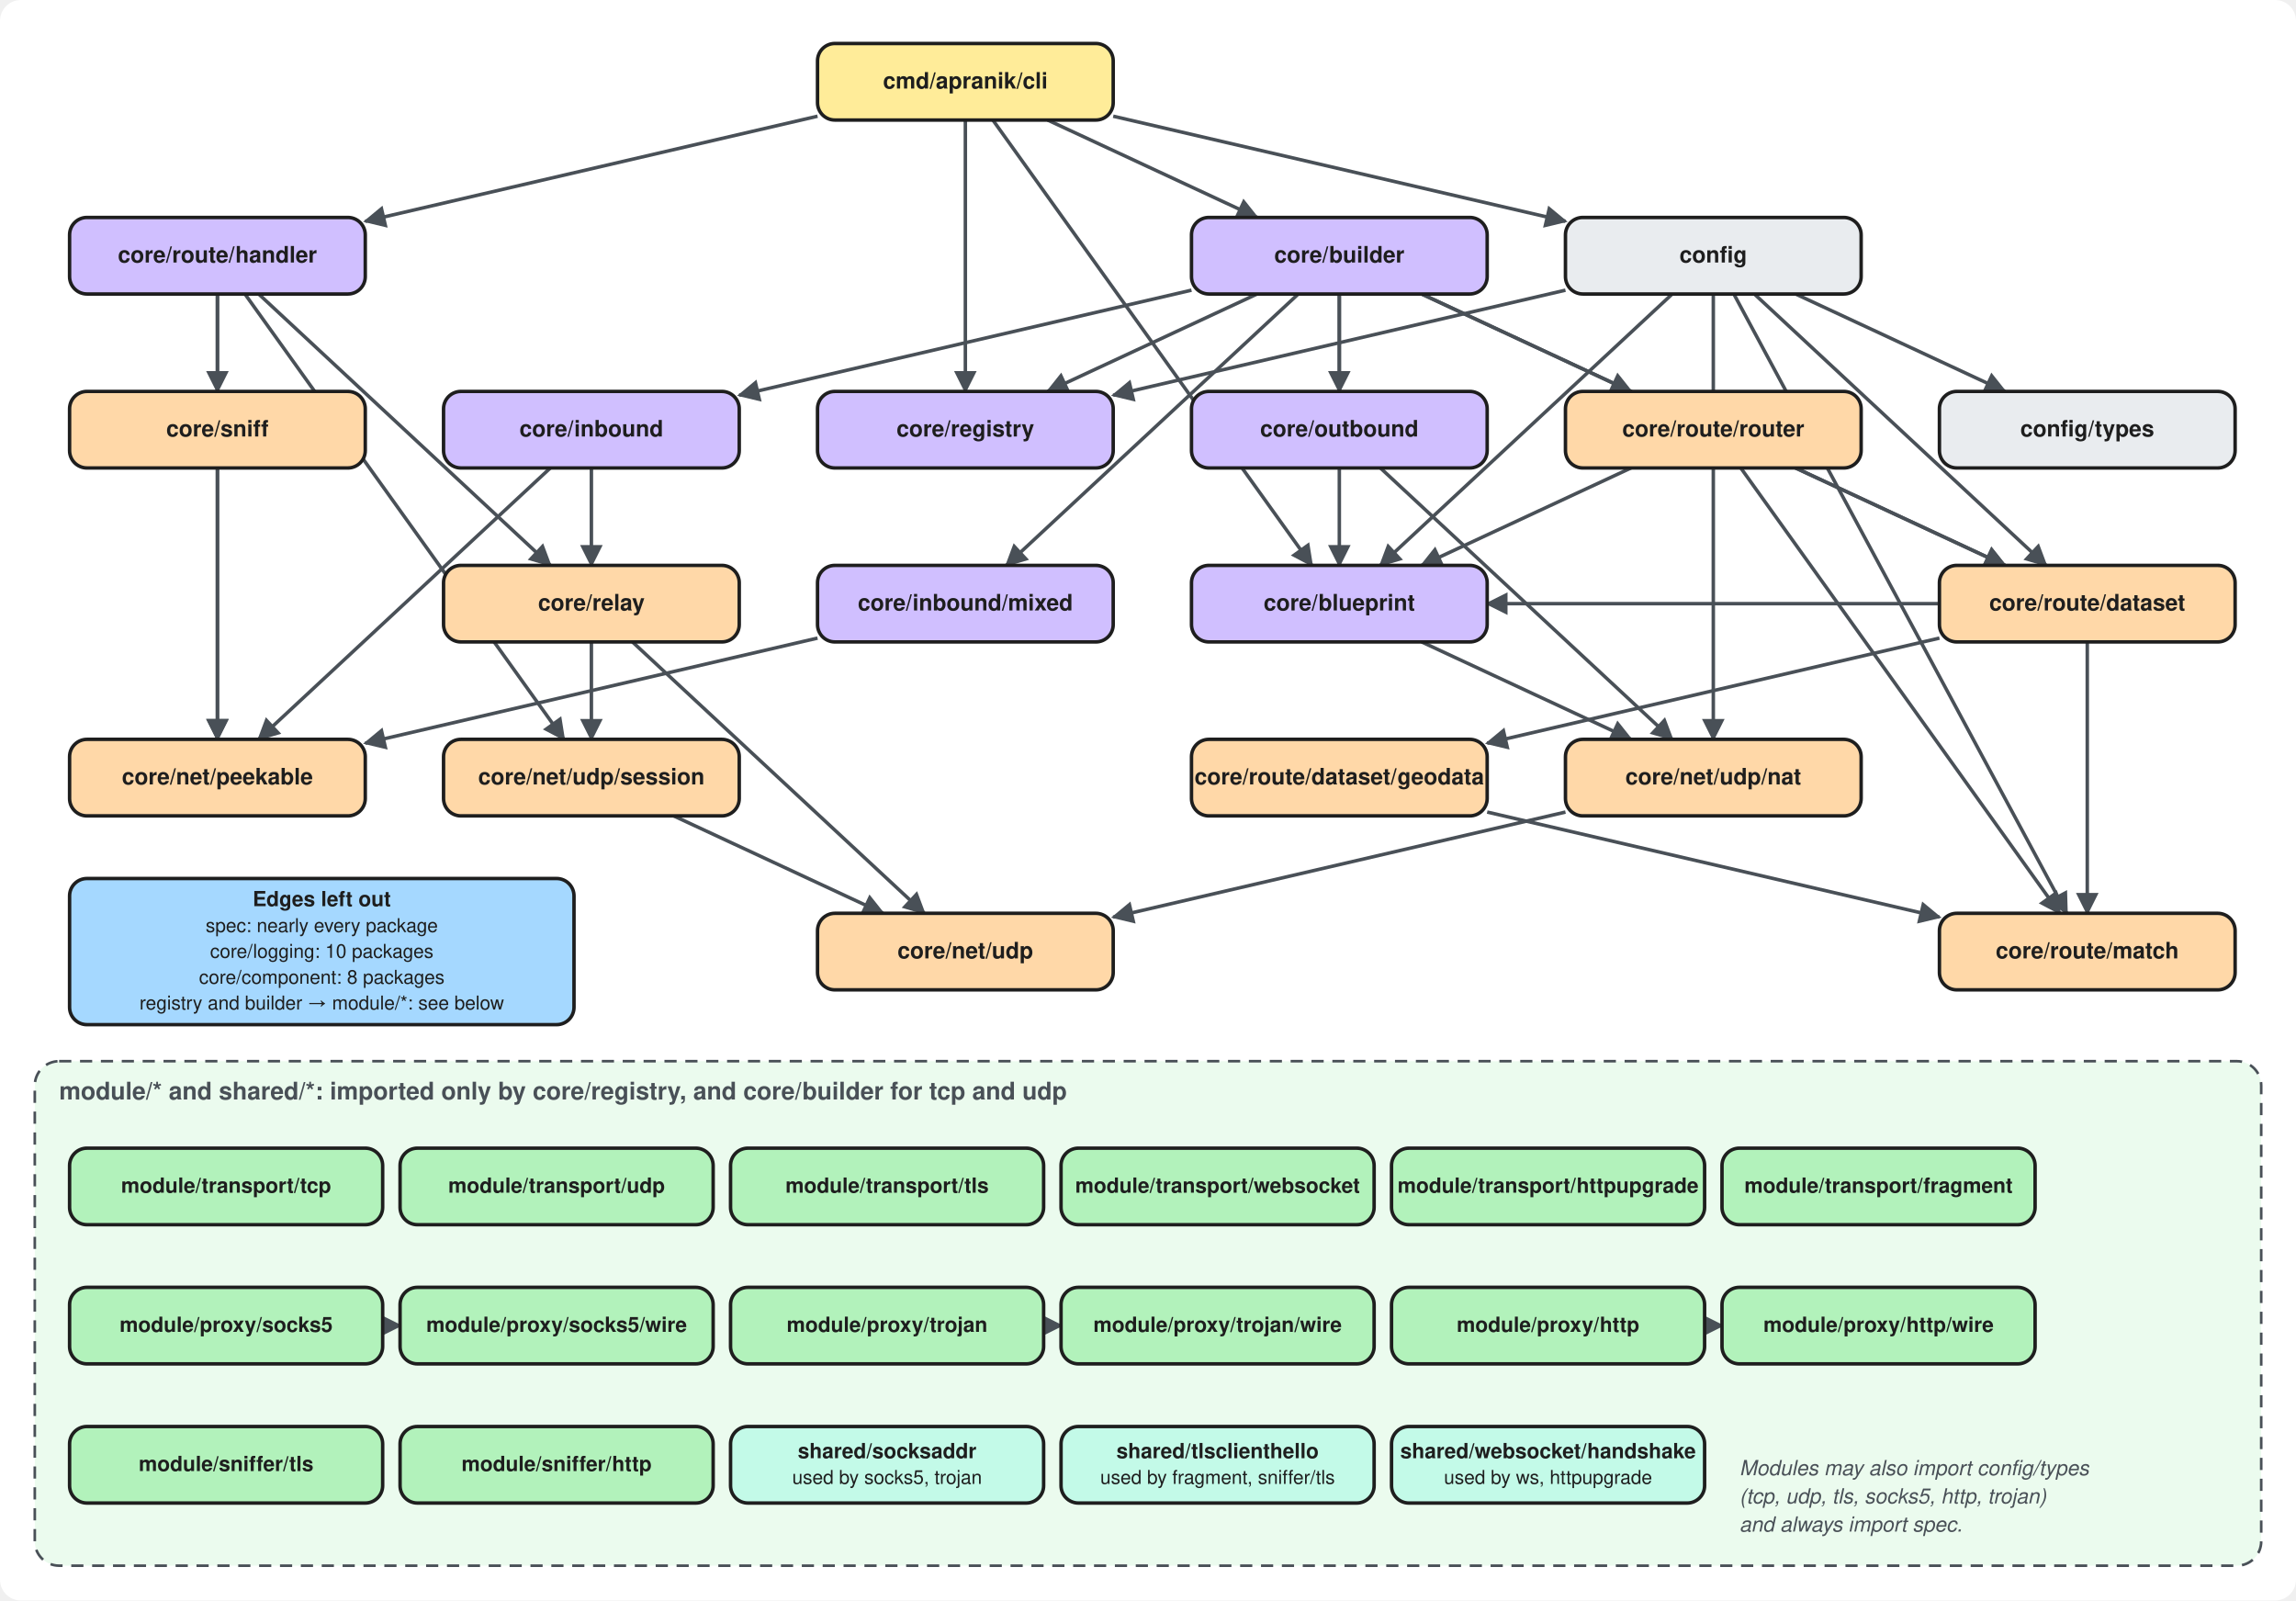
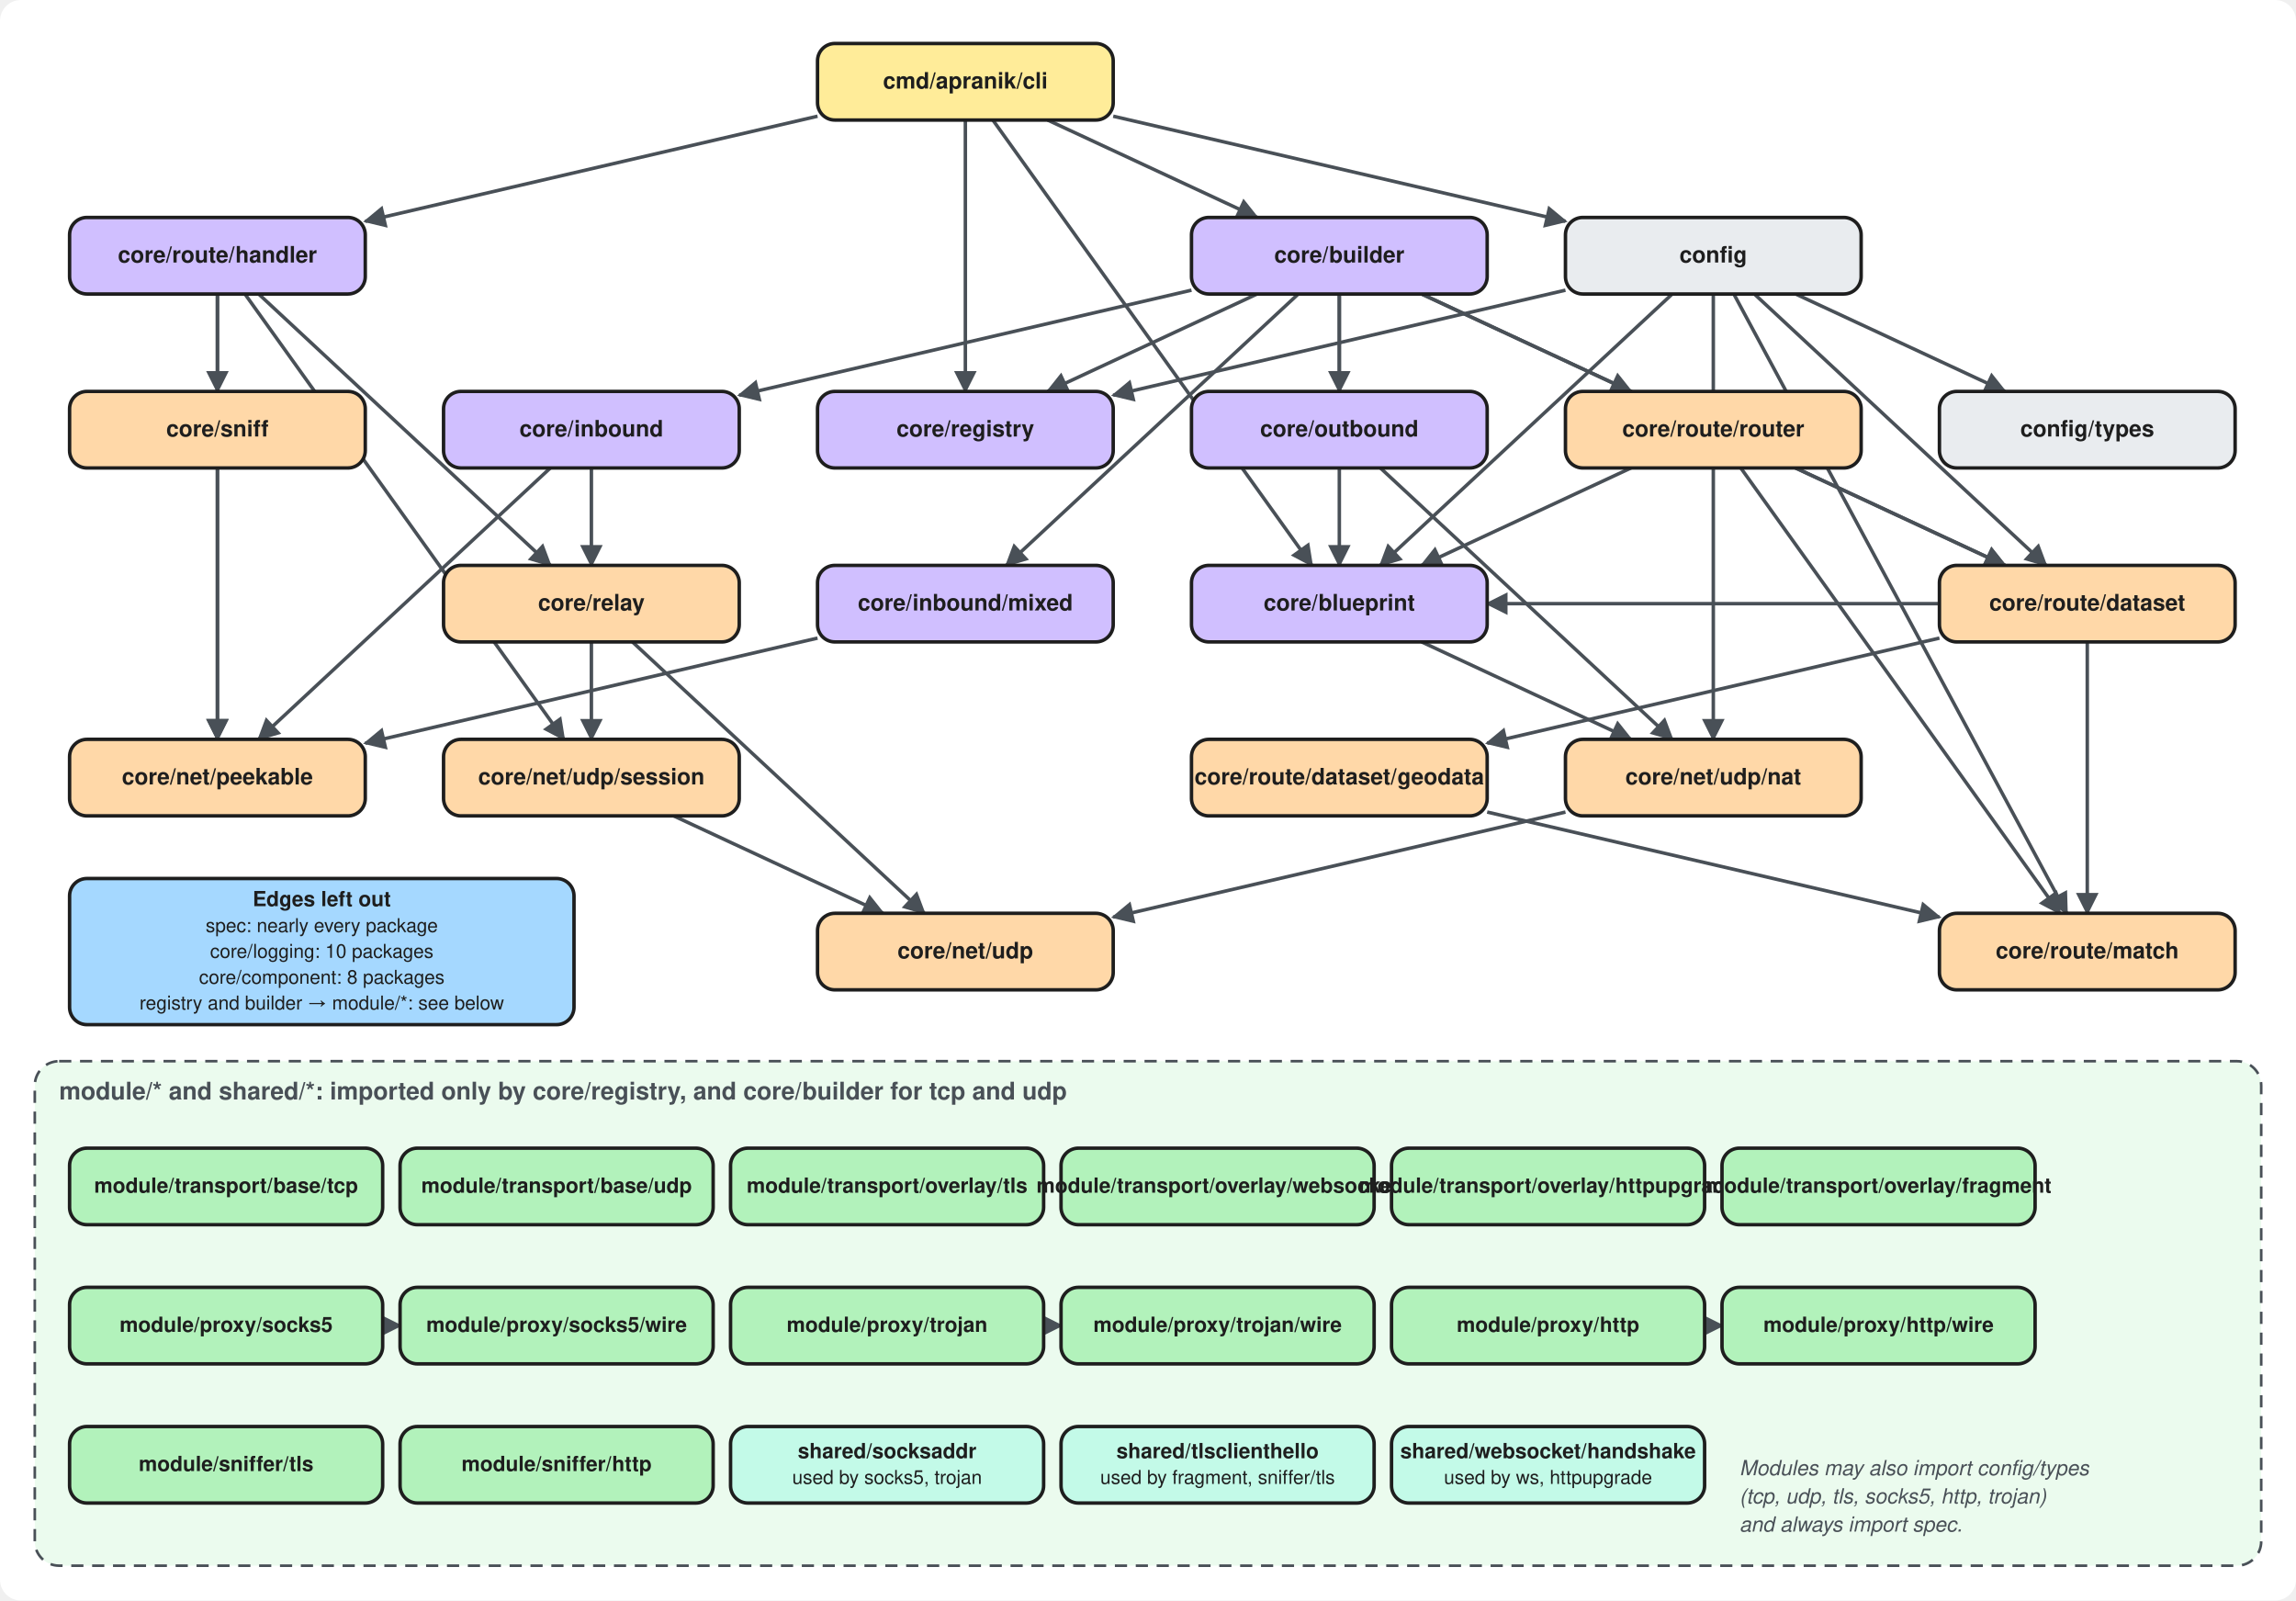
<svg xmlns="http://www.w3.org/2000/svg" viewBox="0 0 1320 920" width="1320" height="920" role="img" aria-label="Package dependency graph generated from go list">
  <defs>
    <marker id="h0" viewBox="0 0 10 10" refX="9" refY="5" markerUnits="userSpaceOnUse" markerWidth="13" markerHeight="13" orient="auto-start-reverse">
      <path d="M0,0 L10,5 L0,10 z" fill="#495057" />
    </marker>
  </defs>
  <rect x="0" y="0" width="1320" height="920" rx="12" fill="#ffffff" />
  <g font-family="Helvetica, Arial, sans-serif" fill="#1e1e1e">
    <rect x="20" y="610" width="1280" height="290" rx="14" fill="#ebfbee" stroke="#495057" stroke-width="1.5" stroke-dasharray="7 5" />
    <text class="group-label" x="34" y="632" font-size="14" font-weight="bold" fill="#495057">module/* and shared/*: imported only by core/registry, and core/builder for tcp and udp</text>
    <polyline points="220,762 230,762" fill="none" stroke="#495057" stroke-width="2" marker-end="url(#h0)" />
    <polyline points="600,762 610,762" fill="none" stroke="#495057" stroke-width="2" marker-end="url(#h0)" />
    <polyline points="980,762 990,762" fill="none" stroke="#495057" stroke-width="2" marker-end="url(#h0)" />
    <polyline points="640,66.8 900,127.2" fill="none" stroke="#495057" stroke-width="2" marker-end="url(#h0)" />
    <polyline points="555,69 555,225" fill="none" stroke="#495057" stroke-width="2" marker-end="url(#h0)" />
    <polyline points="602.3,69 722.7,125" fill="none" stroke="#495057" stroke-width="2" marker-end="url(#h0)" />
    <polyline points="470,66.8 210,127.2" fill="none" stroke="#495057" stroke-width="2" marker-end="url(#h0)" />
    <polyline points="570.8,69 754.2,325" fill="none" stroke="#495057" stroke-width="2" marker-end="url(#h0)" />
    <polyline points="1032.3,169 1152.7,225" fill="none" stroke="#495057" stroke-width="2" marker-end="url(#h0)" />
    <polyline points="900,166.8 640,227.2" fill="none" stroke="#495057" stroke-width="2" marker-end="url(#h0)" />
    <polyline points="961.4,169 793.6,325" fill="none" stroke="#495057" stroke-width="2" marker-end="url(#h0)" />
    <polyline points="985,169 985,425" fill="none" stroke="#495057" stroke-width="2" marker-end="url(#h0)" />
    <polyline points="1008.6,169 1176.3,325" fill="none" stroke="#495057" stroke-width="2" marker-end="url(#h0)" />
    <polyline points="996.8,169 1188.2,525" fill="none" stroke="#495057" stroke-width="2" marker-end="url(#h0)" />
    <polyline points="817.3,369 937.7,425" fill="none" stroke="#495057" stroke-width="2" marker-end="url(#h0)" />
    <polyline points="770,169 770,325" fill="none" stroke="#495057" stroke-width="2" marker-end="url(#h0)" />
    <polyline points="685,166.8 425,227.2" fill="none" stroke="#495057" stroke-width="2" marker-end="url(#h0)" />
    <polyline points="770,169 770,225" fill="none" stroke="#495057" stroke-width="2" marker-end="url(#h0)" />
    <polyline points="746.4,169 578.6,325" fill="none" stroke="#495057" stroke-width="2" marker-end="url(#h0)" />
    <polyline points="722.7,169 602.3,225" fill="none" stroke="#495057" stroke-width="2" marker-end="url(#h0)" />
    <polyline points="817.3,169 1152.7,325" fill="none" stroke="#495057" stroke-width="2" marker-end="url(#h0)" />
    <polyline points="817.3,169 937.7,225" fill="none" stroke="#495057" stroke-width="2" marker-end="url(#h0)" />
    <polyline points="937.7,269 817.3,325" fill="none" stroke="#495057" stroke-width="2" marker-end="url(#h0)" />
    <polyline points="1032.3,269 1152.7,325" fill="none" stroke="#495057" stroke-width="2" marker-end="url(#h0)" />
    <polyline points="1000.8,269 1184.2,525" fill="none" stroke="#495057" stroke-width="2" marker-end="url(#h0)" />
    <polyline points="1115,347 855,347" fill="none" stroke="#495057" stroke-width="2" marker-end="url(#h0)" />
    <polyline points="1115,366.8 855,427.2" fill="none" stroke="#495057" stroke-width="2" marker-end="url(#h0)" />
    <polyline points="1200,369 1200,525" fill="none" stroke="#495057" stroke-width="2" marker-end="url(#h0)" />
    <polyline points="855,466.8 1115,527.2" fill="none" stroke="#495057" stroke-width="2" marker-end="url(#h0)" />
    <polyline points="316.4,269 148.7,425" fill="none" stroke="#495057" stroke-width="2" marker-end="url(#h0)" />
    <polyline points="340,269 340,325" fill="none" stroke="#495057" stroke-width="2" marker-end="url(#h0)" />
    <polyline points="470,366.8 210,427.2" fill="none" stroke="#495057" stroke-width="2" marker-end="url(#h0)" />
    <polyline points="125,269 125,425" fill="none" stroke="#495057" stroke-width="2" marker-end="url(#h0)" />
    <polyline points="793.6,269 961.4,425" fill="none" stroke="#495057" stroke-width="2" marker-end="url(#h0)" />
    <polyline points="900,466.8 640,527.2" fill="none" stroke="#495057" stroke-width="2" marker-end="url(#h0)" />
    <polyline points="387.3,469 507.7,525" fill="none" stroke="#495057" stroke-width="2" marker-end="url(#h0)" />
    <polyline points="340,369 340,425" fill="none" stroke="#495057" stroke-width="2" marker-end="url(#h0)" />
    <polyline points="363.6,369 531.4,525" fill="none" stroke="#495057" stroke-width="2" marker-end="url(#h0)" />
    <polyline points="148.7,169 316.4,325" fill="none" stroke="#495057" stroke-width="2" marker-end="url(#h0)" />
    <polyline points="125,169 125,225" fill="none" stroke="#495057" stroke-width="2" marker-end="url(#h0)" />
    <polyline points="125,169 125,425" fill="none" stroke="#495057" stroke-width="2" marker-end="url(#h0)" />
    <polyline points="140.8,169 324.2,425" fill="none" stroke="#495057" stroke-width="2" marker-end="url(#h0)" />
    <rect x="40" y="660" width="180" height="44" rx="10" fill="#b2f2bb" stroke="#1e1e1e" stroke-width="2" />
-     <text x="130" y="685.6" text-anchor="middle" font-size="12" font-weight="bold">module/transport/tcp</text>
+     <text x="130" y="685.6" text-anchor="middle" font-size="12" font-weight="bold">module/transport/base/tcp</text>
    <rect x="230" y="660" width="180" height="44" rx="10" fill="#b2f2bb" stroke="#1e1e1e" stroke-width="2" />
-     <text x="320" y="685.6" text-anchor="middle" font-size="12" font-weight="bold">module/transport/udp</text>
+     <text x="320" y="685.6" text-anchor="middle" font-size="12" font-weight="bold">module/transport/base/udp</text>
    <rect x="420" y="660" width="180" height="44" rx="10" fill="#b2f2bb" stroke="#1e1e1e" stroke-width="2" />
-     <text x="510" y="685.6" text-anchor="middle" font-size="12" font-weight="bold">module/transport/tls</text>
+     <text x="510" y="685.6" text-anchor="middle" font-size="12" font-weight="bold">module/transport/overlay/tls</text>
    <rect x="610" y="660" width="180" height="44" rx="10" fill="#b2f2bb" stroke="#1e1e1e" stroke-width="2" />
-     <text x="700" y="685.6" text-anchor="middle" font-size="12" font-weight="bold">module/transport/websocket</text>
+     <text x="700" y="685.6" text-anchor="middle" font-size="12" font-weight="bold">module/transport/overlay/websocket</text>
    <rect x="800" y="660" width="180" height="44" rx="10" fill="#b2f2bb" stroke="#1e1e1e" stroke-width="2" />
-     <text x="890" y="685.6" text-anchor="middle" font-size="12" font-weight="bold">module/transport/httpupgrade</text>
+     <text x="890" y="685.6" text-anchor="middle" font-size="12" font-weight="bold">module/transport/overlay/httpupgrade</text>
    <rect x="990" y="660" width="180" height="44" rx="10" fill="#b2f2bb" stroke="#1e1e1e" stroke-width="2" />
-     <text x="1080" y="685.6" text-anchor="middle" font-size="12" font-weight="bold">module/transport/fragment</text>
+     <text x="1080" y="685.6" text-anchor="middle" font-size="12" font-weight="bold">module/transport/overlay/fragment</text>
    <rect x="40" y="740" width="180" height="44" rx="10" fill="#b2f2bb" stroke="#1e1e1e" stroke-width="2" />
    <text x="130" y="765.6" text-anchor="middle" font-size="12" font-weight="bold">module/proxy/socks5</text>
    <rect x="230" y="740" width="180" height="44" rx="10" fill="#b2f2bb" stroke="#1e1e1e" stroke-width="2" />
    <text x="320" y="765.6" text-anchor="middle" font-size="12" font-weight="bold">module/proxy/socks5/wire</text>
    <rect x="420" y="740" width="180" height="44" rx="10" fill="#b2f2bb" stroke="#1e1e1e" stroke-width="2" />
    <text x="510" y="765.6" text-anchor="middle" font-size="12" font-weight="bold">module/proxy/trojan</text>
    <rect x="610" y="740" width="180" height="44" rx="10" fill="#b2f2bb" stroke="#1e1e1e" stroke-width="2" />
    <text x="700" y="765.6" text-anchor="middle" font-size="12" font-weight="bold">module/proxy/trojan/wire</text>
    <rect x="800" y="740" width="180" height="44" rx="10" fill="#b2f2bb" stroke="#1e1e1e" stroke-width="2" />
    <text x="890" y="765.6" text-anchor="middle" font-size="12" font-weight="bold">module/proxy/http</text>
    <rect x="990" y="740" width="180" height="44" rx="10" fill="#b2f2bb" stroke="#1e1e1e" stroke-width="2" />
    <text x="1080" y="765.6" text-anchor="middle" font-size="12" font-weight="bold">module/proxy/http/wire</text>
    <rect x="40" y="820" width="180" height="44" rx="10" fill="#b2f2bb" stroke="#1e1e1e" stroke-width="2" />
    <text x="130" y="845.6" text-anchor="middle" font-size="12" font-weight="bold">module/sniffer/tls</text>
    <rect x="230" y="820" width="180" height="44" rx="10" fill="#b2f2bb" stroke="#1e1e1e" stroke-width="2" />
    <text x="320" y="845.6" text-anchor="middle" font-size="12" font-weight="bold">module/sniffer/http</text>
    <rect x="420" y="820" width="180" height="44" rx="10" fill="#c3fae8" stroke="#1e1e1e" stroke-width="2" />
    <text x="510" y="838.2" text-anchor="middle" font-size="12" font-weight="bold">shared/socksaddr</text>
    <text x="510" y="853" text-anchor="middle" font-size="11">used by socks5, trojan</text>
    <rect x="610" y="820" width="180" height="44" rx="10" fill="#c3fae8" stroke="#1e1e1e" stroke-width="2" />
    <text x="700" y="838.2" text-anchor="middle" font-size="12" font-weight="bold">shared/tlsclienthello</text>
    <text x="700" y="853" text-anchor="middle" font-size="11">used by fragment, sniffer/tls</text>
    <rect x="800" y="820" width="180" height="44" rx="10" fill="#c3fae8" stroke="#1e1e1e" stroke-width="2" />
    <text x="890" y="838.2" text-anchor="middle" font-size="12" font-weight="bold">shared/websocket/handshake</text>
    <text x="890" y="853" text-anchor="middle" font-size="11">used by ws, httpupgrade</text>
    <text x="1000" y="848" font-size="12" font-style="italic" fill="#495057">Modules may also import config/types</text>
    <text x="1000" y="864.2" font-size="12" font-style="italic" fill="#495057">(tcp, udp, tls, socks5, http, trojan)</text>
    <text x="1000" y="880.4" font-size="12" font-style="italic" fill="#495057">and always import spec.</text>
    <rect x="470" y="25" width="170" height="44" rx="10" fill="#ffec99" stroke="#1e1e1e" stroke-width="2" />
    <text x="555" y="50.9" text-anchor="middle" font-size="13" font-weight="bold">cmd/apranik/cli</text>
    <rect x="900" y="125" width="170" height="44" rx="10" fill="#e9ecef" stroke="#1e1e1e" stroke-width="2" />
    <text x="985" y="150.9" text-anchor="middle" font-size="13" font-weight="bold">config</text>
    <rect x="685" y="125" width="170" height="44" rx="10" fill="#d0bfff" stroke="#1e1e1e" stroke-width="2" />
    <text x="770" y="150.9" text-anchor="middle" font-size="13" font-weight="bold">core/builder</text>
    <rect x="40" y="125" width="170" height="44" rx="10" fill="#d0bfff" stroke="#1e1e1e" stroke-width="2" />
    <text x="125" y="150.9" text-anchor="middle" font-size="13" font-weight="bold">core/route/handler</text>
    <rect x="1115" y="225" width="170" height="44" rx="10" fill="#e9ecef" stroke="#1e1e1e" stroke-width="2" />
    <text x="1200" y="250.9" text-anchor="middle" font-size="13" font-weight="bold">config/types</text>
    <rect x="470" y="225" width="170" height="44" rx="10" fill="#d0bfff" stroke="#1e1e1e" stroke-width="2" />
    <text x="555" y="250.9" text-anchor="middle" font-size="13" font-weight="bold">core/registry</text>
    <rect x="900" y="225" width="170" height="44" rx="10" fill="#ffd8a8" stroke="#1e1e1e" stroke-width="2" />
    <text x="985" y="250.9" text-anchor="middle" font-size="13" font-weight="bold">core/route/router</text>
    <rect x="255" y="225" width="170" height="44" rx="10" fill="#d0bfff" stroke="#1e1e1e" stroke-width="2" />
    <text x="340" y="250.9" text-anchor="middle" font-size="13" font-weight="bold">core/inbound</text>
    <rect x="685" y="225" width="170" height="44" rx="10" fill="#d0bfff" stroke="#1e1e1e" stroke-width="2" />
    <text x="770" y="250.9" text-anchor="middle" font-size="13" font-weight="bold">core/outbound</text>
    <rect x="40" y="225" width="170" height="44" rx="10" fill="#ffd8a8" stroke="#1e1e1e" stroke-width="2" />
    <text x="125" y="250.9" text-anchor="middle" font-size="13" font-weight="bold">core/sniff</text>
    <rect x="685" y="325" width="170" height="44" rx="10" fill="#d0bfff" stroke="#1e1e1e" stroke-width="2" />
    <text x="770" y="350.9" text-anchor="middle" font-size="13" font-weight="bold">core/blueprint</text>
    <rect x="1115" y="325" width="170" height="44" rx="10" fill="#ffd8a8" stroke="#1e1e1e" stroke-width="2" />
    <text x="1200" y="350.9" text-anchor="middle" font-size="13" font-weight="bold">core/route/dataset</text>
    <rect x="470" y="325" width="170" height="44" rx="10" fill="#d0bfff" stroke="#1e1e1e" stroke-width="2" />
    <text x="555" y="350.9" text-anchor="middle" font-size="13" font-weight="bold">core/inbound/mixed</text>
    <rect x="255" y="325" width="170" height="44" rx="10" fill="#ffd8a8" stroke="#1e1e1e" stroke-width="2" />
    <text x="340" y="350.9" text-anchor="middle" font-size="13" font-weight="bold">core/relay</text>
    <rect x="685" y="425" width="170" height="44" rx="10" fill="#ffd8a8" stroke="#1e1e1e" stroke-width="2" />
    <text x="770" y="450.9" text-anchor="middle" font-size="13" font-weight="bold">core/route/dataset/geodata</text>
    <rect x="900" y="425" width="170" height="44" rx="10" fill="#ffd8a8" stroke="#1e1e1e" stroke-width="2" />
    <text x="985" y="450.9" text-anchor="middle" font-size="13" font-weight="bold">core/net/udp/nat</text>
    <rect x="255" y="425" width="170" height="44" rx="10" fill="#ffd8a8" stroke="#1e1e1e" stroke-width="2" />
    <text x="340" y="450.9" text-anchor="middle" font-size="13" font-weight="bold">core/net/udp/session</text>
    <rect x="40" y="425" width="170" height="44" rx="10" fill="#ffd8a8" stroke="#1e1e1e" stroke-width="2" />
    <text x="125" y="450.9" text-anchor="middle" font-size="13" font-weight="bold">core/net/peekable</text>
    <rect x="1115" y="525" width="170" height="44" rx="10" fill="#ffd8a8" stroke="#1e1e1e" stroke-width="2" />
    <text x="1200" y="550.9" text-anchor="middle" font-size="13" font-weight="bold">core/route/match</text>
    <rect x="470" y="525" width="170" height="44" rx="10" fill="#ffd8a8" stroke="#1e1e1e" stroke-width="2" />
    <text x="555" y="550.9" text-anchor="middle" font-size="13" font-weight="bold">core/net/udp</text>
    <rect x="40" y="505" width="290" height="84" rx="10" fill="#a5d8ff" stroke="#1e1e1e" stroke-width="2" />
    <text x="185" y="520.9" text-anchor="middle" font-size="12" font-weight="bold">Edges left out</text>
    <text x="185" y="535.8" text-anchor="middle" font-size="11">spec: nearly every package</text>
    <text x="185" y="550.6" text-anchor="middle" font-size="11">core/logging: 10 packages</text>
    <text x="185" y="565.5" text-anchor="middle" font-size="11">core/component: 8 packages</text>
    <text x="185" y="580.3" text-anchor="middle" font-size="11">registry and builder → module/*: see below</text>
  </g>
</svg>
